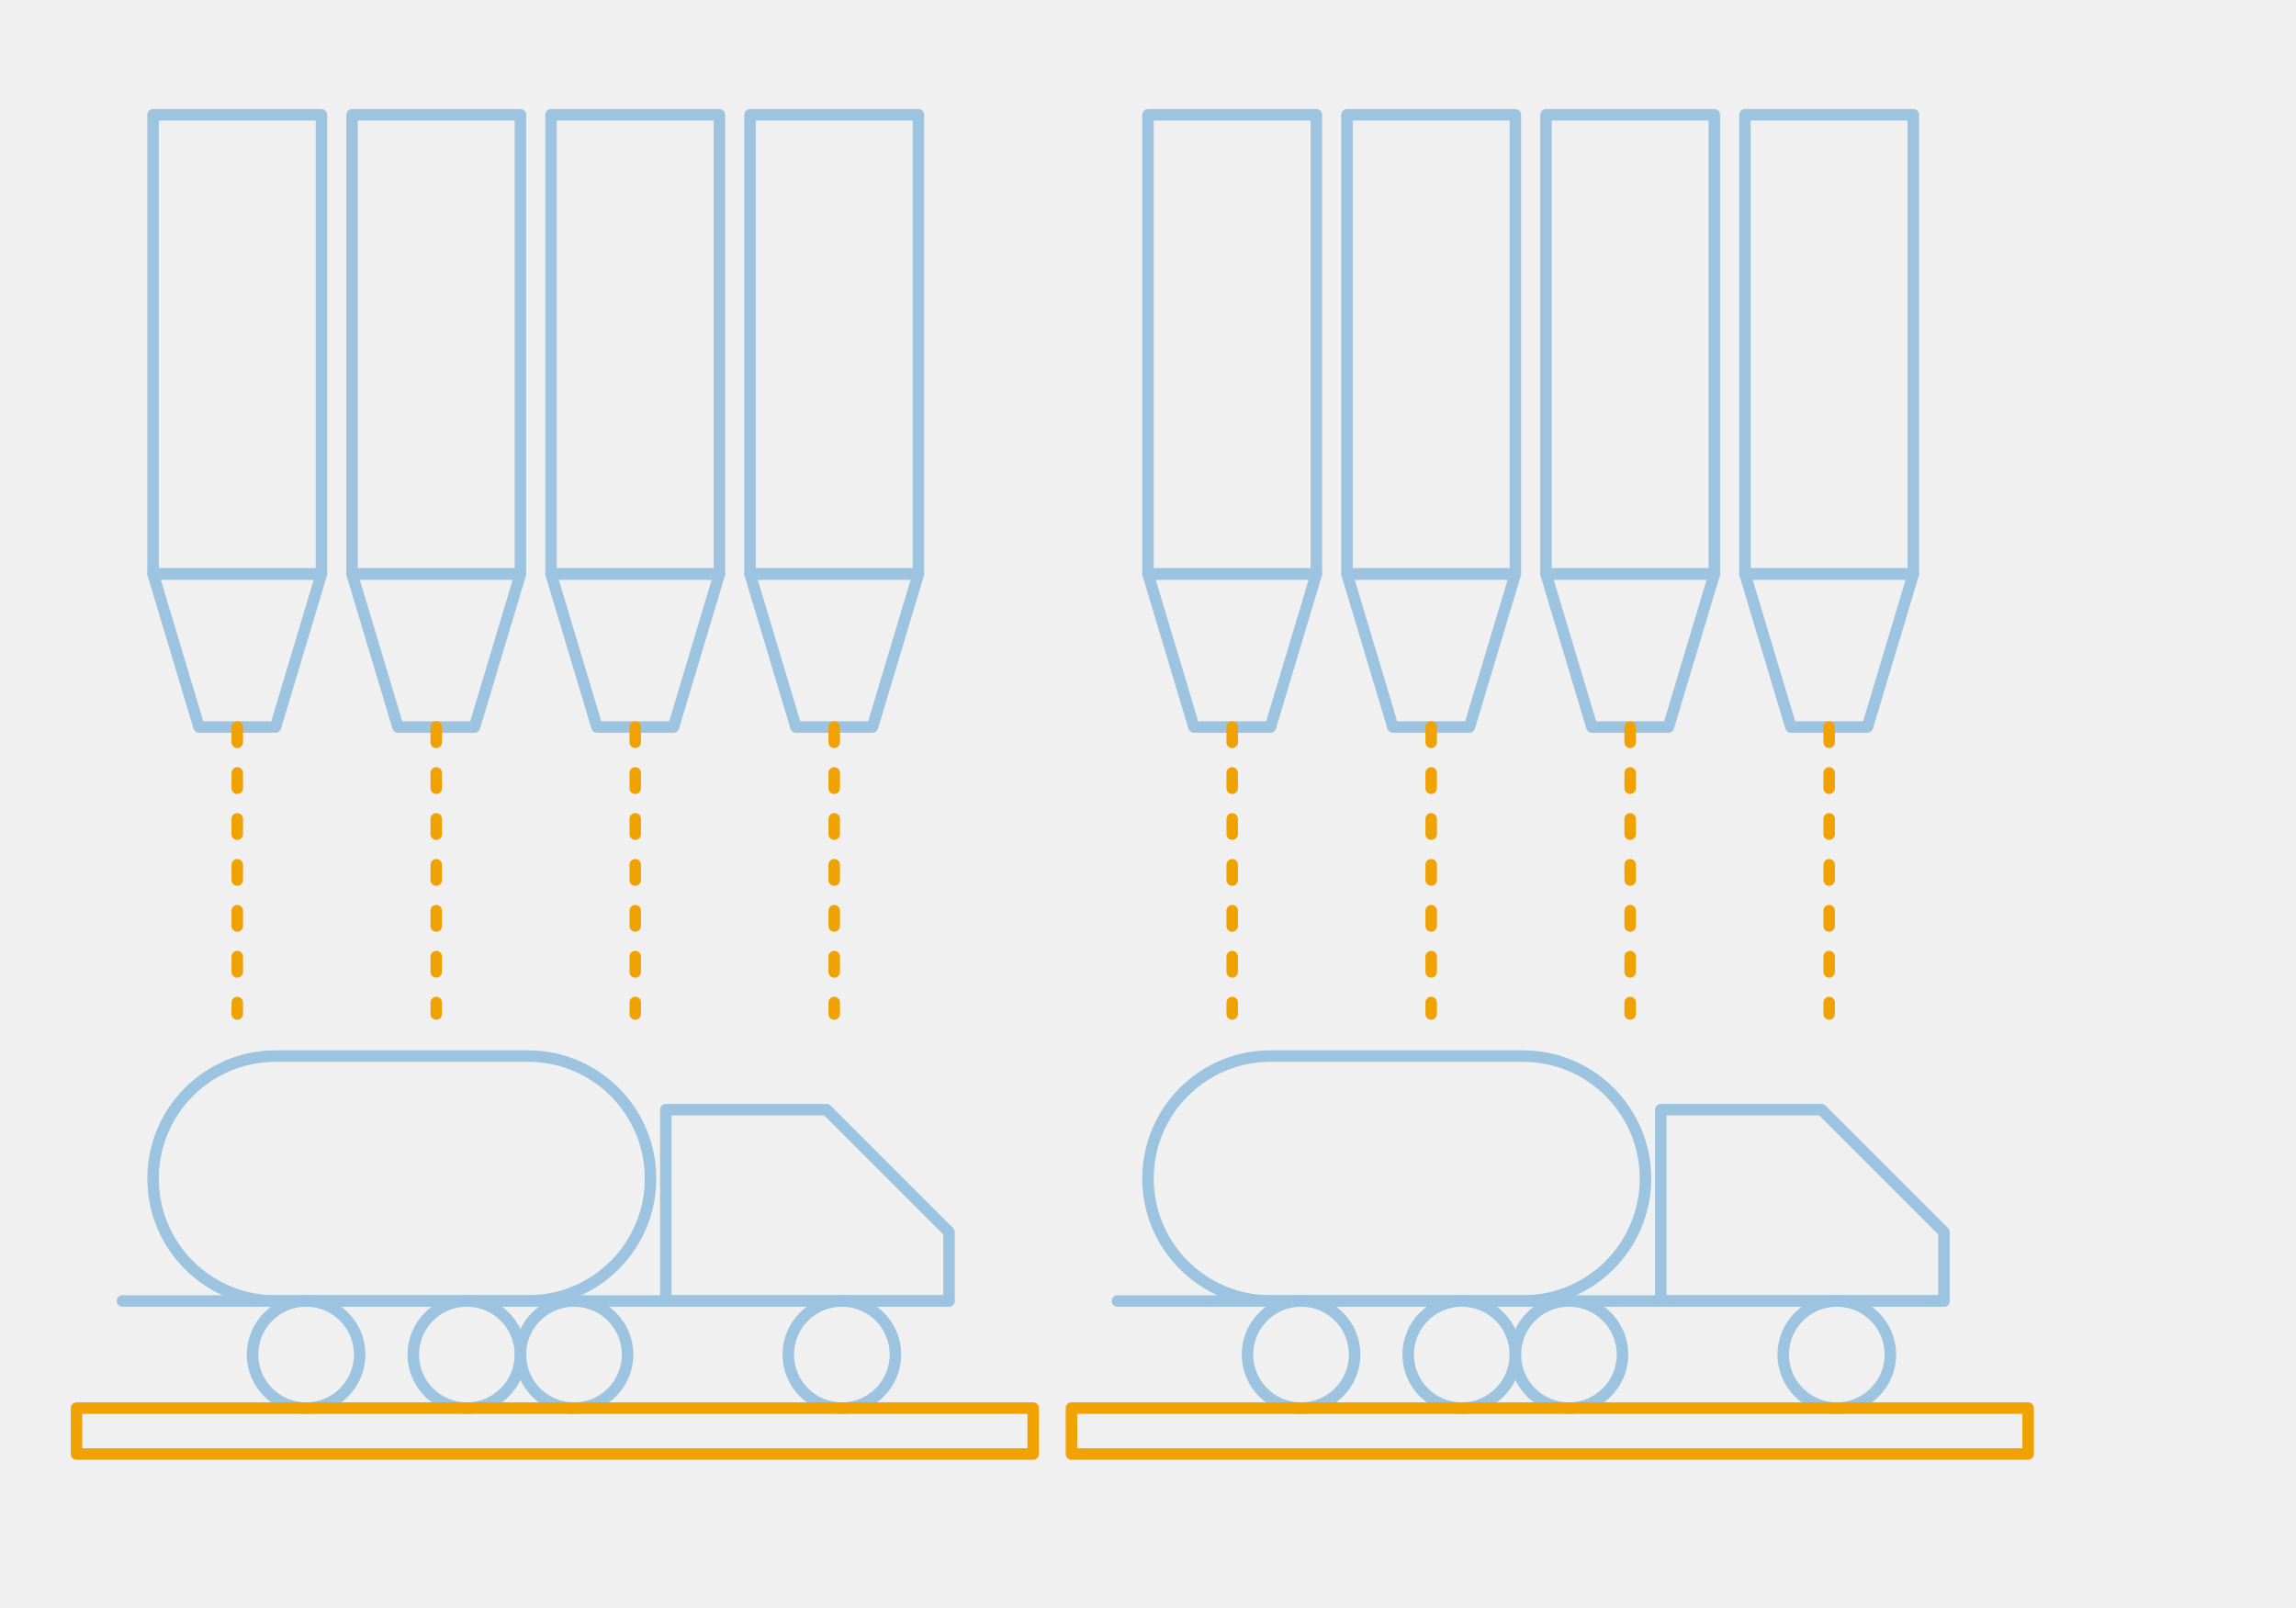
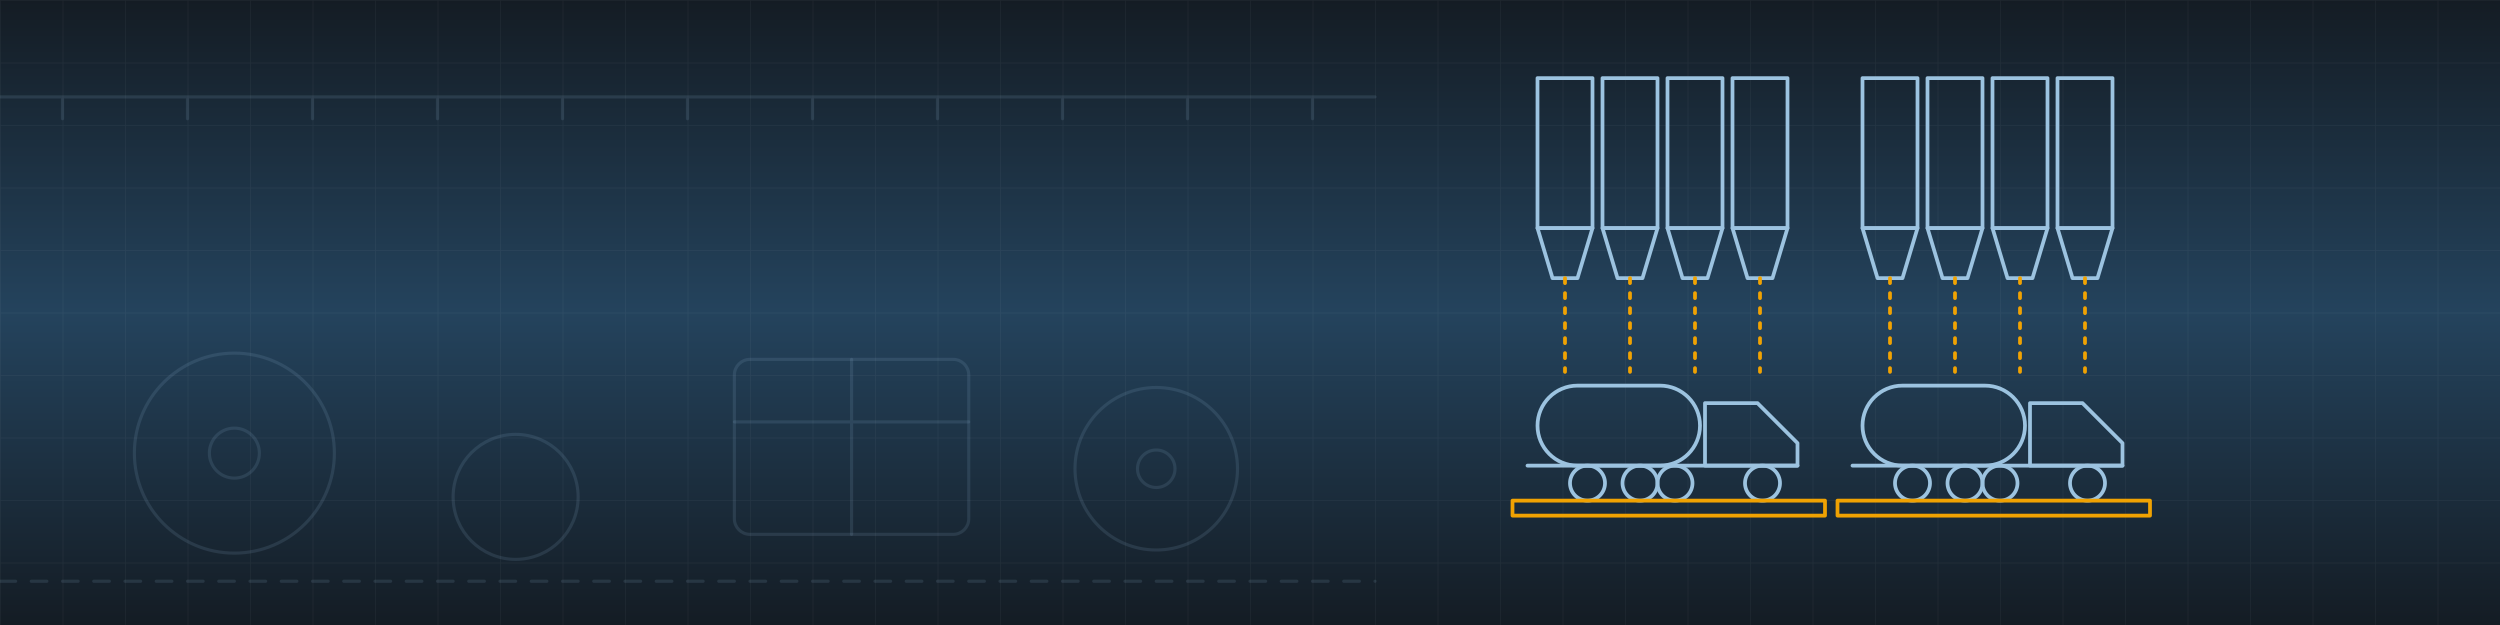
- <svg xmlns="http://www.w3.org/2000/svg" viewBox="600 60 600 420" preserveAspectRatio="xMaxYMid meet">
-   <g fill="none" stroke="#9cc3e0" stroke-width="3" stroke-linejoin="round" stroke-linecap="round">
-     <rect x="640" y="90" width="44" height="120" rx="0" />
-     <path d="M640 210 L684 210 L672 250 H652 Z" />
-     <line x1="662" y1="250" x2="662" y2="325" stroke="#f0a202" stroke-dasharray="4 8" />
-     <rect x="692" y="90" width="44" height="120" rx="0" />
-     <path d="M692 210 L736 210 L724 250 H704 Z" />
-     <line x1="714" y1="250" x2="714" y2="325" stroke="#f0a202" stroke-dasharray="4 8" />
-     <rect x="744" y="90" width="44" height="120" rx="0" />
-     <path d="M744 210 L788 210 L776 250 H756 Z" />
-     <line x1="766" y1="250" x2="766" y2="325" stroke="#f0a202" stroke-dasharray="4 8" />
-     <rect x="796" y="90" width="44" height="120" rx="0" />
-     <path d="M796 210 L840 210 L828 250 H808 Z" />
-     <line x1="818" y1="250" x2="818" y2="325" stroke="#f0a202" stroke-dasharray="4 8" />
-     <rect x="640" y="336" width="130" height="64" rx="32" />
-     <path d="M774 400 V350 H816 L848 382 V400 Z" />
-     <line x1="632" y1="400" x2="848" y2="400" />
-     <circle cx="680" cy="414" r="14" />
-     <circle cx="722" cy="414" r="14" />
-     <circle cx="750" cy="414" r="14" />
-     <circle cx="820" cy="414" r="14" />
-     <rect x="620" y="428" width="250" height="12" rx="0" stroke="#f0a202" />
-     <rect x="900" y="90" width="44" height="120" rx="0" />
-     <path d="M900 210 L944 210 L932 250 H912 Z" />
-     <line x1="922" y1="250" x2="922" y2="325" stroke="#f0a202" stroke-dasharray="4 8" />
-     <rect x="952" y="90" width="44" height="120" rx="0" />
-     <path d="M952 210 L996 210 L984 250 H964 Z" />
-     <line x1="974" y1="250" x2="974" y2="325" stroke="#f0a202" stroke-dasharray="4 8" />
-     <rect x="1004" y="90" width="44" height="120" rx="0" />
-     <path d="M1004 210 L1048 210 L1036 250 H1016 Z" />
-     <line x1="1026" y1="250" x2="1026" y2="325" stroke="#f0a202" stroke-dasharray="4 8" />
-     <rect x="1056" y="90" width="44" height="120" rx="0" />
-     <path d="M1056 210 L1100 210 L1088 250 H1068 Z" />
-     <line x1="1078" y1="250" x2="1078" y2="325" stroke="#f0a202" stroke-dasharray="4 8" />
-     <rect x="900" y="336" width="130" height="64" rx="32" />
-     <path d="M1034 400 V350 H1076 L1108 382 V400 Z" />
-     <line x1="892" y1="400" x2="1108" y2="400" />
-     <circle cx="940" cy="414" r="14" />
-     <circle cx="982" cy="414" r="14" />
-     <circle cx="1010" cy="414" r="14" />
-     <circle cx="1080" cy="414" r="14" />
-     <rect x="880" y="428" width="250" height="12" rx="0" stroke="#f0a202" />
+ <svg xmlns="http://www.w3.org/2000/svg" viewBox="0 0 1600 400" preserveAspectRatio="xMaxYMid slice">
+   <defs>
+     <linearGradient id="g" x1="0" y1="0" x2="0" y2="1">
+       <stop offset="0" stop-color="#141c24" />
+       <stop offset=".5" stop-color="#24435d" />
+       <stop offset="1" stop-color="#141c24" />
+     </linearGradient>
+     <pattern id="p" width="40" height="40" patternUnits="userSpaceOnUse">
+       <path d="M40 0H0V40" fill="none" stroke="#fff" stroke-opacity=".05" />
+     </pattern>
+   </defs>
+   <rect width="1600" height="400" fill="url(#g)" />
+   <rect width="1600" height="400" fill="url(#p)" />
+   <g fill="none" stroke="#9cc3e0" stroke-opacity=".13" stroke-width="2" stroke-linecap="round">
+     <path d="M0 62H880M40 62v14M120 62v14M200 62v14M280 62v14M360 62v14M440 62v14M520 62v14M600 62v14M680 62v14M760 62v14M840 62v14" />
+     <path d="M0 372H880" stroke-dasharray="10 10" />
+     <circle cx="150" cy="290" r="64" />
+     <circle cx="150" cy="290" r="16" />
+     <circle cx="330" cy="318" r="40" />
+     <rect x="470" y="230" width="150" height="112" rx="10" />
+     <path d="M470 270H620M545 230V342" />
+     <circle cx="740" cy="300" r="52" />
+     <circle cx="740" cy="300" r="12" />
+   </g>
+   <g transform="translate(472,-22) scale(0.8)">
+     <g fill="none" stroke="#9cc3e0" stroke-width="3" stroke-linejoin="round" stroke-linecap="round">
+       <rect x="640" y="90" width="44" height="120" rx="0" />
+       <path d="M640 210 L684 210 L672 250 H652 Z" />
+       <line x1="662" y1="250" x2="662" y2="325" stroke="#f0a202" stroke-dasharray="4 8" />
+       <rect x="692" y="90" width="44" height="120" rx="0" />
+       <path d="M692 210 L736 210 L724 250 H704 Z" />
+       <line x1="714" y1="250" x2="714" y2="325" stroke="#f0a202" stroke-dasharray="4 8" />
+       <rect x="744" y="90" width="44" height="120" rx="0" />
+       <path d="M744 210 L788 210 L776 250 H756 Z" />
+       <line x1="766" y1="250" x2="766" y2="325" stroke="#f0a202" stroke-dasharray="4 8" />
+       <rect x="796" y="90" width="44" height="120" rx="0" />
+       <path d="M796 210 L840 210 L828 250 H808 Z" />
+       <line x1="818" y1="250" x2="818" y2="325" stroke="#f0a202" stroke-dasharray="4 8" />
+       <rect x="640" y="336" width="130" height="64" rx="32" />
+       <path d="M774 400 V350 H816 L848 382 V400 Z" />
+       <line x1="632" y1="400" x2="848" y2="400" />
+       <circle cx="680" cy="414" r="14" />
+       <circle cx="722" cy="414" r="14" />
+       <circle cx="750" cy="414" r="14" />
+       <circle cx="820" cy="414" r="14" />
+       <rect x="620" y="428" width="250" height="12" rx="0" stroke="#f0a202" />
+       <rect x="900" y="90" width="44" height="120" rx="0" />
+       <path d="M900 210 L944 210 L932 250 H912 Z" />
+       <line x1="922" y1="250" x2="922" y2="325" stroke="#f0a202" stroke-dasharray="4 8" />
+       <rect x="952" y="90" width="44" height="120" rx="0" />
+       <path d="M952 210 L996 210 L984 250 H964 Z" />
+       <line x1="974" y1="250" x2="974" y2="325" stroke="#f0a202" stroke-dasharray="4 8" />
+       <rect x="1004" y="90" width="44" height="120" rx="0" />
+       <path d="M1004 210 L1048 210 L1036 250 H1016 Z" />
+       <line x1="1026" y1="250" x2="1026" y2="325" stroke="#f0a202" stroke-dasharray="4 8" />
+       <rect x="1056" y="90" width="44" height="120" rx="0" />
+       <path d="M1056 210 L1100 210 L1088 250 H1068 Z" />
+       <line x1="1078" y1="250" x2="1078" y2="325" stroke="#f0a202" stroke-dasharray="4 8" />
+       <rect x="900" y="336" width="130" height="64" rx="32" />
+       <path d="M1034 400 V350 H1076 L1108 382 V400 Z" />
+       <line x1="892" y1="400" x2="1108" y2="400" />
+       <circle cx="940" cy="414" r="14" />
+       <circle cx="982" cy="414" r="14" />
+       <circle cx="1010" cy="414" r="14" />
+       <circle cx="1080" cy="414" r="14" />
+       <rect x="880" y="428" width="250" height="12" rx="0" stroke="#f0a202" />
+     </g>
  </g>
</svg>
